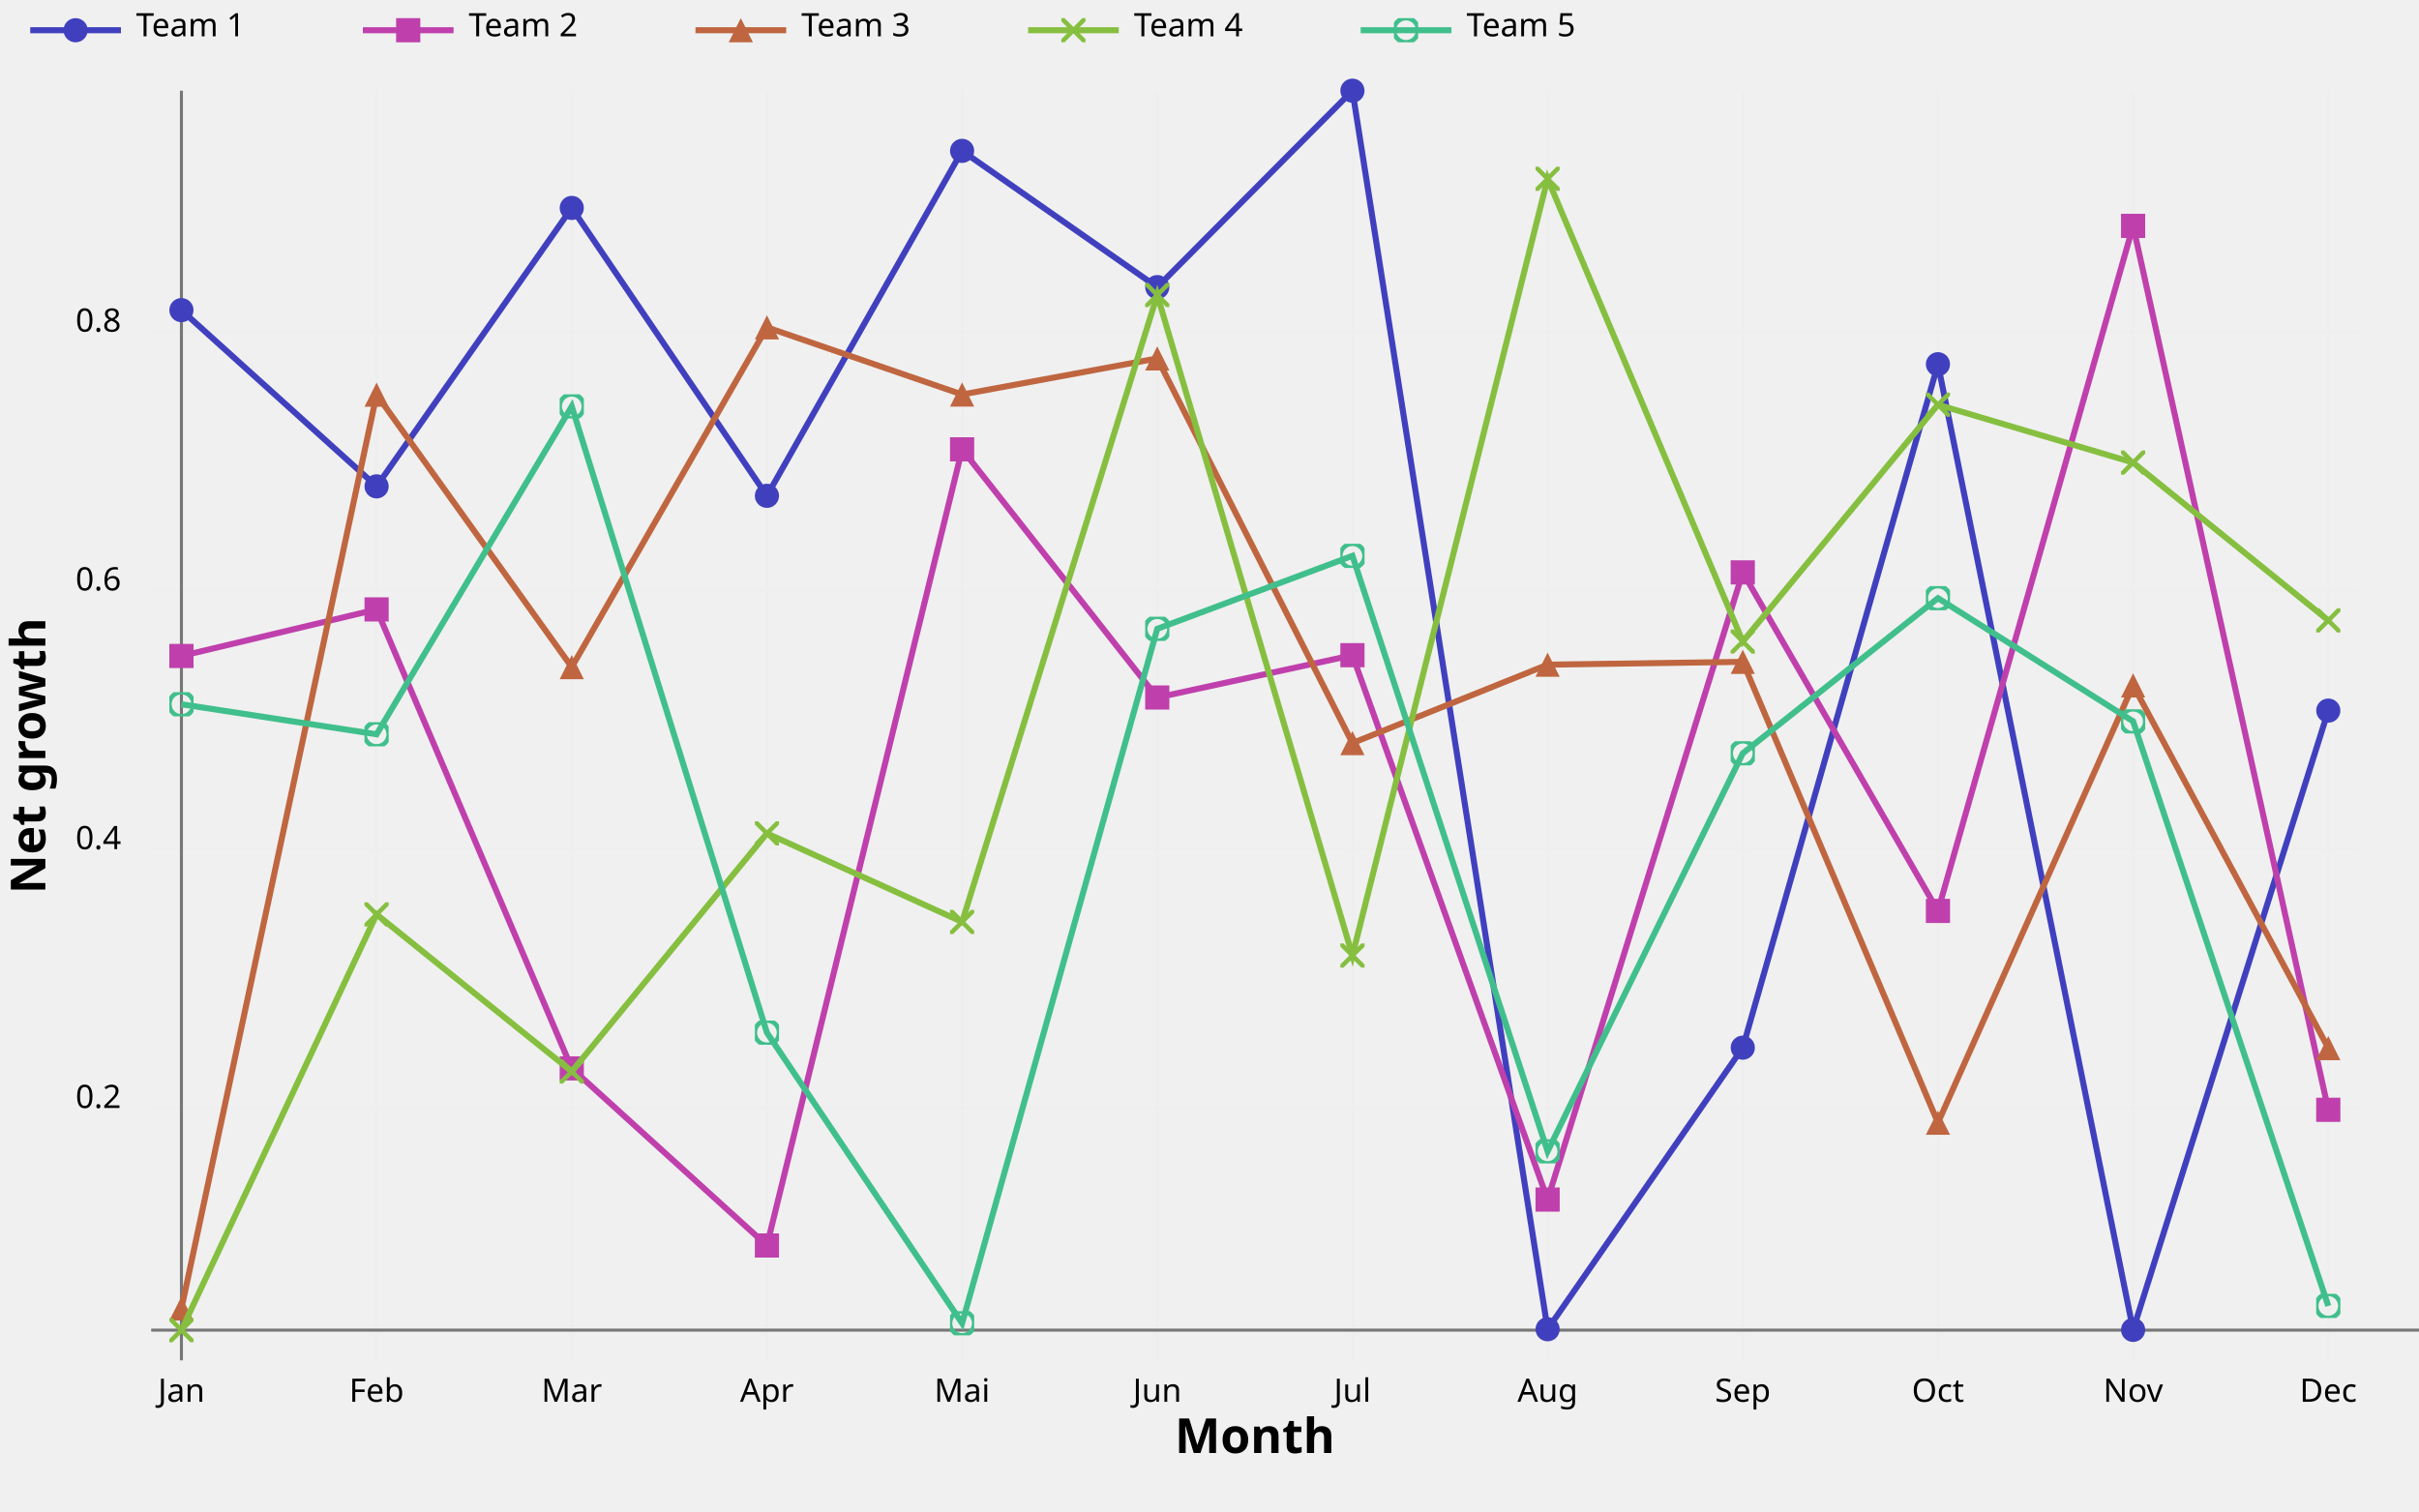
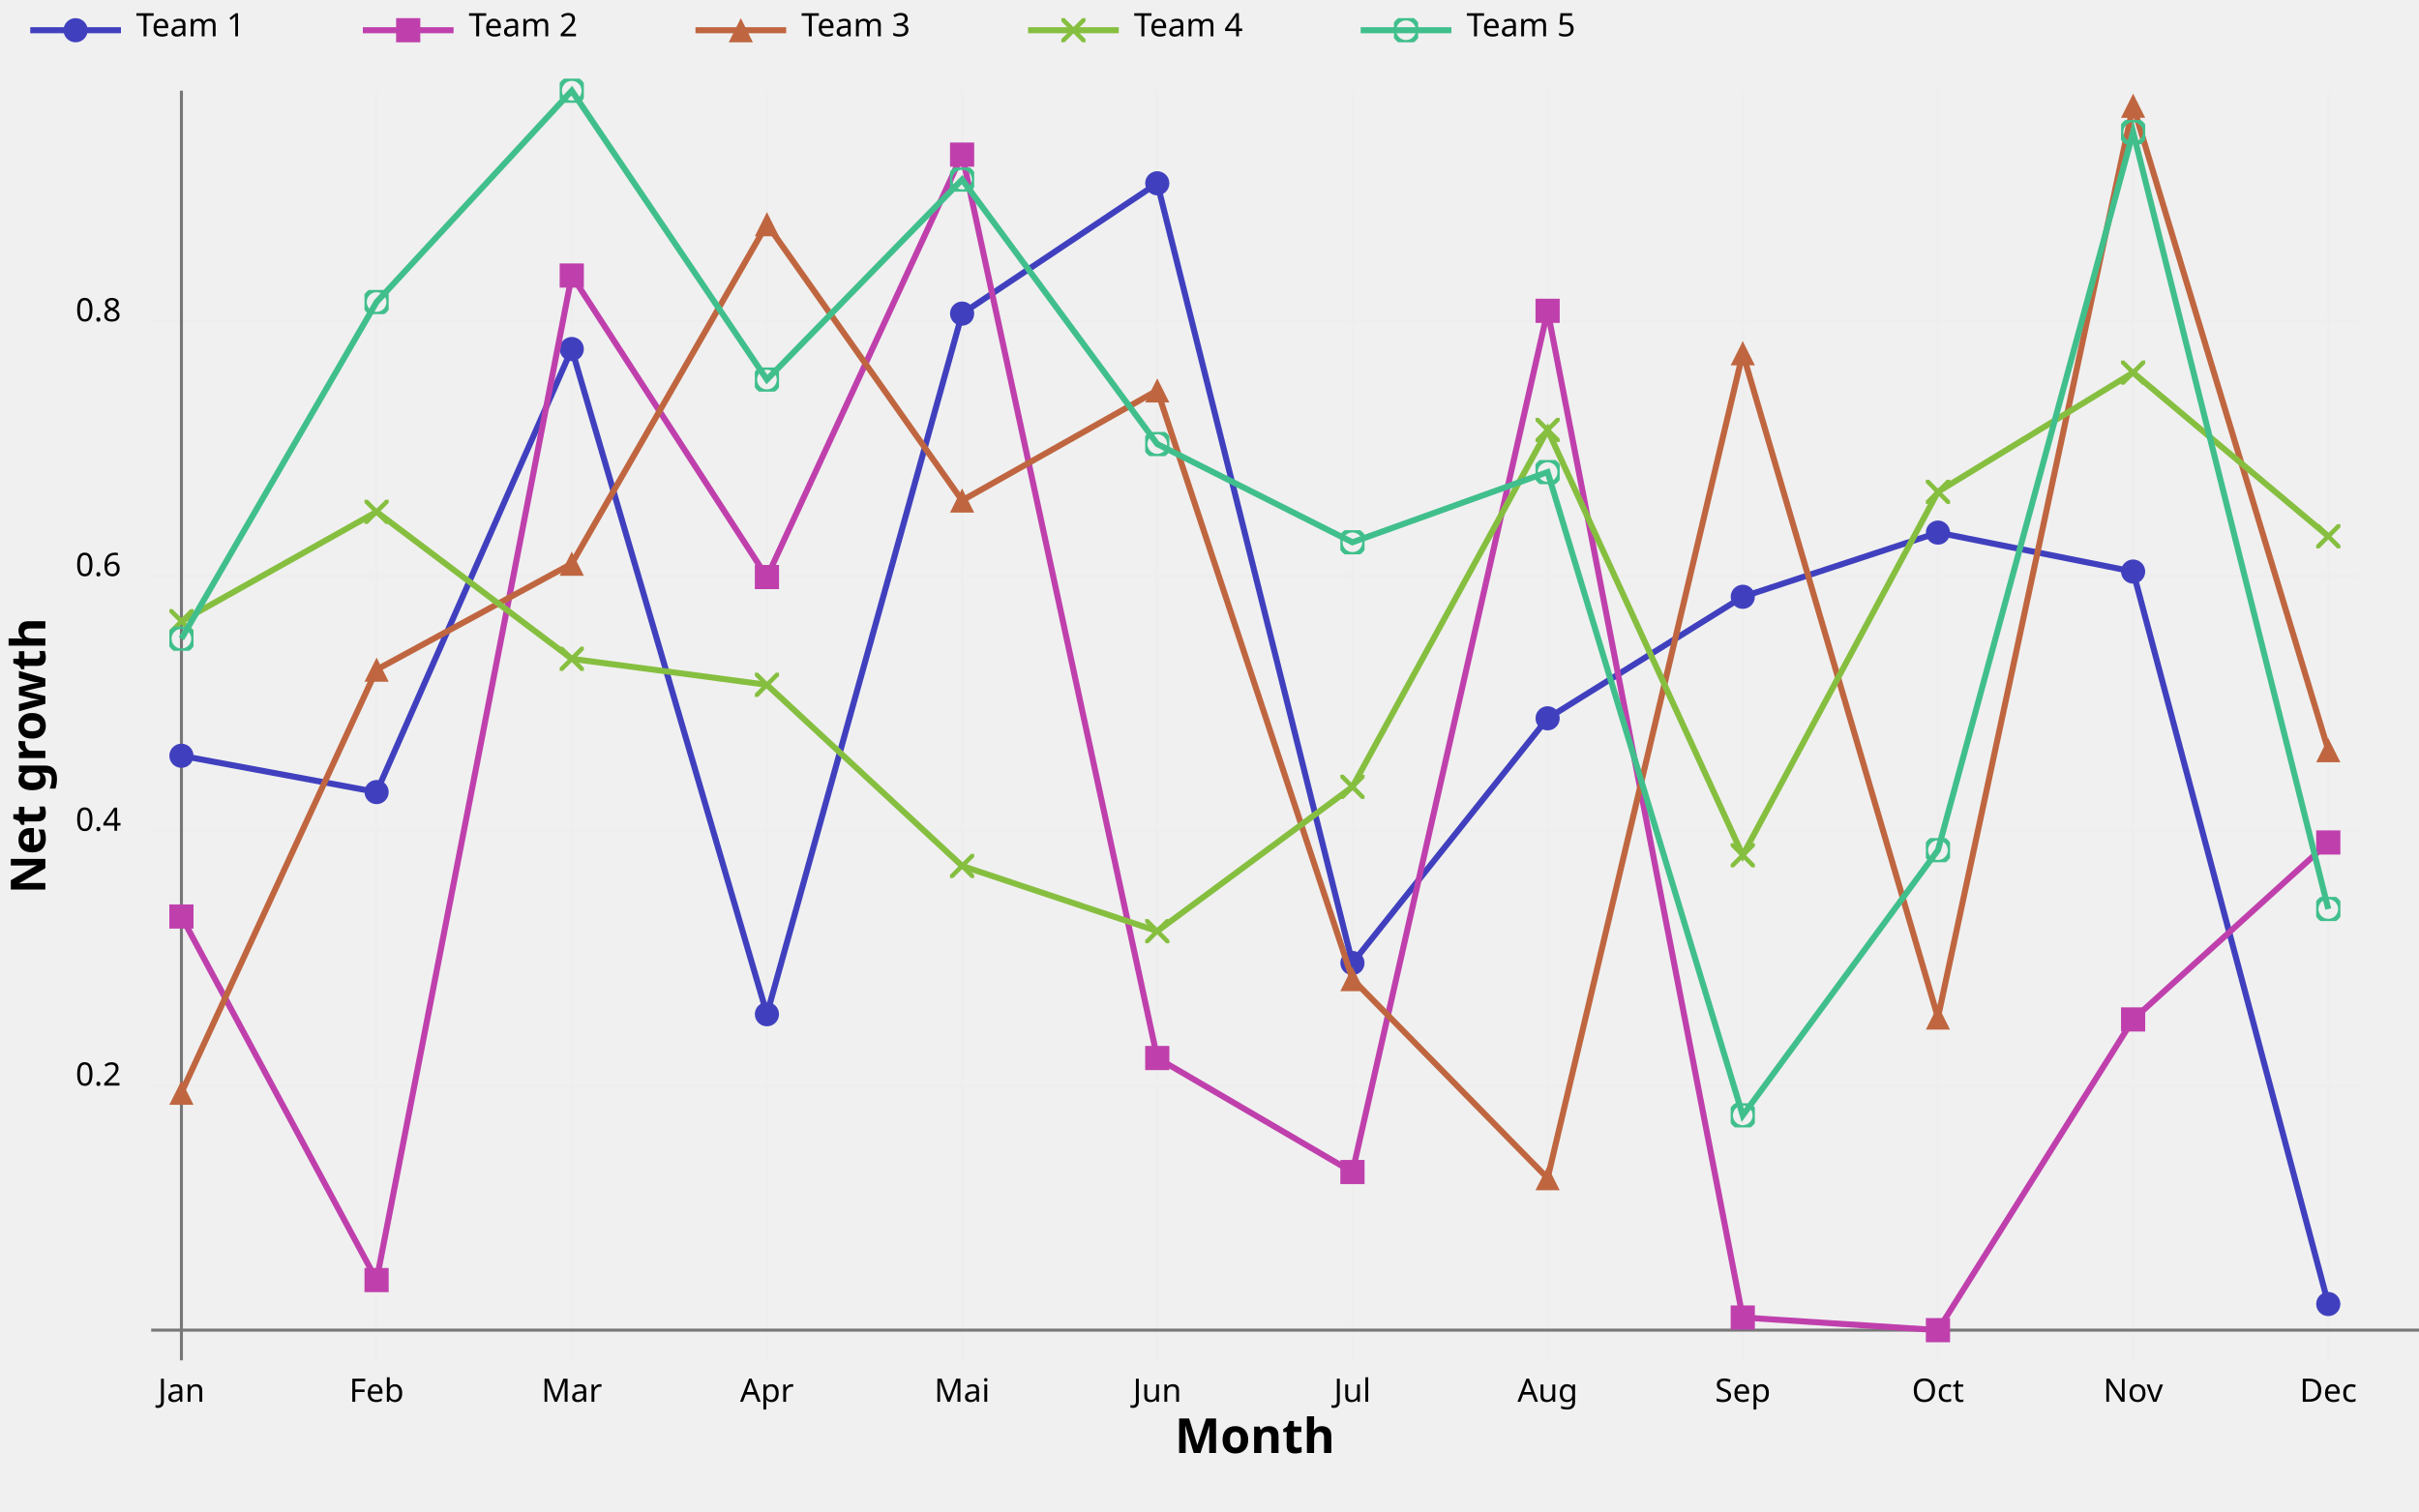
<svg xmlns="http://www.w3.org/2000/svg" varsion="1.1" width="800" height="500">
-   <style>text { font-size: 8pt; font-family: sans-serif }  .axislegend { font-size: 12pt; font-weight: bold } .hovercircle {z-index:0; cursor:pointer; } .value {z-index: 1; display:none; background-color: #fff; opacity: 0.7; } .hovercircle:hover + .value { display:block; }</style>
+   <style>text { font-size: 8pt; font-family: sans-serif }  .axislegend { font-size: 12pt; font-weight: bold } .hovercircle {z-index:0; cursor:pointer; } .value {z-index: 1; display:none; background-color: #fff; opacity: 0.7; } .hovercircle:hover + .value, .value:hover { display:block; }</style>
  <defs>
    <marker id="dot0" viewBox="0 0 8 8" refX="4" refY="4" markerWidth="4" markerHeight="4">
      <circle cx="4" cy="4" r="4" fill="#4040BF" />
    </marker>
    <marker id="dot1" viewBox="0 0 8 8" refX="4" refY="4" markerWidth="4" markerHeight="4">
      <rect x="0" y="0" width="8" height="10" fill="#BF40AC" />
    </marker>
    <marker id="dot2" viewBox="0 0 8 8" refX="4" refY="4" markerWidth="4" markerHeight="4">
      <polygon points="0,8 4,0 8,8" fill="#BF6640" />
    </marker>
    <marker id="dot3" viewBox="0 0 8 8" refX="4" refY="4" markerWidth="4" markerHeight="4">
      <line x1="0" y1="0" x2="8" y2="8" stroke="#86BF40" stroke-width="1.5" />
      <line x1="0" y1="8" x2="8" y2="0" stroke="#86BF40" stroke-width="1.5" />
    </marker>
    <marker id="dot4" viewBox="0 0 8 8" refX="4" refY="4" markerWidth="4" markerHeight="4">
      <circle cx="4" cy="4" r="4" stroke="#40BF8C" stroke-width="1.5" fill="none" />
    </marker>
  </defs>
  <polyline points="10,10 25,10 40,10" fill="none" stroke="#4040BF" stroke-width="2" marker-mid="url(#dot0)" />
  <text x="45" y="12" alignment-baseline="middle">Team 1</text>
  <polyline points="120,10 135,10 150,10" fill="none" stroke="#BF40AC" stroke-width="2" marker-mid="url(#dot1)" />
  <text x="155" y="12" alignment-baseline="middle">Team 2</text>
  <polyline points="230,10 245,10 260,10" fill="none" stroke="#BF6640" stroke-width="2" marker-mid="url(#dot2)" />
  <text x="265" y="12" alignment-baseline="middle">Team 3</text>
  <polyline points="340,10 355,10 370,10" fill="none" stroke="#86BF40" stroke-width="2" marker-mid="url(#dot3)" />
  <text x="375" y="12" alignment-baseline="middle">Team 4</text>
  <polyline points="450,10 465,10 480,10" fill="none" stroke="#40BF8C" stroke-width="2" marker-mid="url(#dot4)" />
  <text x="485" y="12" alignment-baseline="middle">Team 5</text>
-   <line x1="50" x2="780" y1="366.509" y2="366.509" stroke="#eee" stroke-width="1" />
-   <text x="25" y="366.509">0.2</text>
-   <line x1="50" x2="780" y1="280.905" y2="280.905" stroke="#eee" stroke-width="1" />
-   <text x="25" y="280.905">0.4</text>
-   <line x1="50" x2="780" y1="195.301" y2="195.301" stroke="#eee" stroke-width="1" />
-   <text x="25" y="195.301">0.6</text>
-   <line x1="50" x2="780" y1="109.697" y2="109.697" stroke="#eee" stroke-width="1" />
-   <text x="25" y="109.697">0.8</text>
+   <line x1="50" x2="780" y1="359.096" y2="359.096" stroke="#eee" stroke-width="1" />
+   <text x="25" y="359.096">0.2</text>
+   <line x1="50" x2="780" y1="274.82" y2="274.82" stroke="#eee" stroke-width="1" />
+   <text x="25" y="274.82">0.4</text>
+   <line x1="50" x2="780" y1="190.545" y2="190.545" stroke="#eee" stroke-width="1" />
+   <text x="25" y="190.545">0.6</text>
+   <line x1="50" x2="780" y1="106.269" y2="106.269" stroke="#eee" stroke-width="1" />
+   <text x="25" y="106.269">0.8</text>
  <line x1="60" x2="60" y1="30" y2="450" stroke="#eee" stroke-width="1" />
  <text x="60" y="460" dominant-baseline="middle" text-anchor="middle">Jan</text>
  <line x1="124.545" x2="124.545" y1="30" y2="450" stroke="#eee" stroke-width="1" />
  <text x="124.545" y="460" dominant-baseline="middle" text-anchor="middle">Feb</text>
  <line x1="189.091" x2="189.091" y1="30" y2="450" stroke="#eee" stroke-width="1" />
  <text x="189.091" y="460" dominant-baseline="middle" text-anchor="middle">Mar</text>
  <line x1="253.636" x2="253.636" y1="30" y2="450" stroke="#eee" stroke-width="1" />
  <text x="253.636" y="460" dominant-baseline="middle" text-anchor="middle">Apr</text>
  <line x1="318.182" x2="318.182" y1="30" y2="450" stroke="#eee" stroke-width="1" />
  <text x="318.182" y="460" dominant-baseline="middle" text-anchor="middle">Mai</text>
  <line x1="382.727" x2="382.727" y1="30" y2="450" stroke="#eee" stroke-width="1" />
  <text x="382.727" y="460" dominant-baseline="middle" text-anchor="middle">Jun</text>
  <line x1="447.273" x2="447.273" y1="30" y2="450" stroke="#eee" stroke-width="1" />
  <text x="447.273" y="460" dominant-baseline="middle" text-anchor="middle">Jul</text>
  <line x1="511.818" x2="511.818" y1="30" y2="450" stroke="#eee" stroke-width="1" />
  <text x="511.818" y="460" dominant-baseline="middle" text-anchor="middle">Aug</text>
  <line x1="576.364" x2="576.364" y1="30" y2="450" stroke="#eee" stroke-width="1" />
  <text x="576.364" y="460" dominant-baseline="middle" text-anchor="middle">Sep</text>
  <line x1="640.909" x2="640.909" y1="30" y2="450" stroke="#eee" stroke-width="1" />
  <text x="640.909" y="460" dominant-baseline="middle" text-anchor="middle">Oct</text>
  <line x1="705.455" x2="705.455" y1="30" y2="450" stroke="#eee" stroke-width="1" />
  <text x="705.455" y="460" dominant-baseline="middle" text-anchor="middle">Nov</text>
  <line x1="770" x2="770" y1="30" y2="450" stroke="#eee" stroke-width="1" />
  <text x="770" y="460" dominant-baseline="middle" text-anchor="middle">Dec</text>
  <line x1="50" x2="800" y1="440" y2="440" stroke="#777" stroke-width="1" />
  <text x="415" y="475" class="axislegend" dominant-baseline="middle" text-anchor="middle">Month</text>
  <line x1="60" x2="60" y1="30" y2="450" stroke="#777" stroke-width="1" />
  <text x="15" y="250" transform="rotate(270, 15, 250)" class="axislegend" text-anchor="middle" alignment-baseline="middle">Net growth</text>
-   <polyline points="60,102.592 124.545,160.888 189.091,68.779 253.636,164.013 318.182,49.903 382.727,94.973 447.273,30 511.818,439.7 576.364,346.563 640.909,120.483 705.455,439.914 770,235.064 " fill="none" stroke="#4040BF" stroke-width="2" marker-start="url(#dot0)" marker-mid="url(#dot0)" marker-end="url(#dot0)" />
-   <polyline points="60,217.002 124.545,201.593 189.091,353.412 253.636,412.008 318.182,148.647 382.727,230.741 447.273,216.745 511.818,396.813 576.364,189.352 640.909,301.322 705.455,74.728 770,367.108 " fill="none" stroke="#BF40AC" stroke-width="2" marker-start="url(#dot1)" marker-mid="url(#dot1)" marker-end="url(#dot1)" />
-   <polyline points="60,432.852 124.545,130.542 189.091,220.683 253.636,108.285 318.182,130.499 382.727,118.557 447.273,245.807 511.818,219.87 576.364,218.928 640.909,371.388 705.455,226.718 770,346.692 " fill="none" stroke="#BF6640" stroke-width="2" marker-start="url(#dot2)" marker-mid="url(#dot2)" marker-end="url(#dot2)" />
-   <polyline points="60,440 124.545,302.477 189.091,354.439 253.636,275.683 318.182,304.96 382.727,97.584 447.273,316.088 511.818,59.148 576.364,212.208 640.909,133.88 705.455,153.013 770,205.231 " fill="none" stroke="#86BF40" stroke-width="2" marker-start="url(#dot3)" marker-mid="url(#dot3)" marker-end="url(#dot3)" />
-   <polyline points="60,232.967 124.545,242.897 189.091,134.437 253.636,341.598 318.182,437.731 382.727,208.013 447.273,183.873 511.818,380.848 576.364,249.189 640.909,197.869 705.455,238.617 770,431.996 " fill="none" stroke="#40BF8C" stroke-width="2" marker-start="url(#dot4)" marker-mid="url(#dot4)" marker-end="url(#dot4)" />
-   <circle class="hovercircle" cx="60" cy="102.592" r="15" fill="#fff" fill-opacity="0" />
-   <text style="paint-order:stroke fill" class="value" x="60" y="92.592" text-anchor="middle" alignment-baseline="middle" stroke="#fff" stroke-width="10" fill="#555">0.8166</text>
-   <circle class="hovercircle" cx="124.545" cy="160.888" r="15" fill="#fff" fill-opacity="0" />
-   <text style="paint-order:stroke fill" class="value" x="124.545" y="150.888" text-anchor="middle" alignment-baseline="middle" stroke="#fff" stroke-width="10" fill="#555">0.6804</text>
-   <circle class="hovercircle" cx="189.091" cy="68.779" r="15" fill="#fff" fill-opacity="0" />
-   <text style="paint-order:stroke fill" class="value" x="189.091" y="58.779" text-anchor="middle" alignment-baseline="middle" stroke="#fff" stroke-width="10" fill="#555">0.8956</text>
-   <circle class="hovercircle" cx="253.636" cy="164.013" r="15" fill="#fff" fill-opacity="0" />
-   <text style="paint-order:stroke fill" class="value" x="253.636" y="154.013" text-anchor="middle" alignment-baseline="middle" stroke="#fff" stroke-width="10" fill="#555">0.6731</text>
-   <circle class="hovercircle" cx="318.182" cy="49.903" r="15" fill="#fff" fill-opacity="0" />
-   <text style="paint-order:stroke fill" class="value" x="318.182" y="39.903" text-anchor="middle" alignment-baseline="middle" stroke="#fff" stroke-width="10" fill="#555">0.9397</text>
-   <circle class="hovercircle" cx="382.727" cy="94.973" r="15" fill="#fff" fill-opacity="0" />
-   <text style="paint-order:stroke fill" class="value" x="382.727" y="84.973" text-anchor="middle" alignment-baseline="middle" stroke="#fff" stroke-width="10" fill="#555">0.8344</text>
-   <circle class="hovercircle" cx="447.273" cy="30" r="15" fill="#fff" fill-opacity="0" />
-   <text style="paint-order:stroke fill" class="value" x="447.273" y="20" text-anchor="middle" alignment-baseline="middle" stroke="#fff" stroke-width="10" fill="#555">0.9862</text>
-   <circle class="hovercircle" cx="511.818" cy="439.7" r="15" fill="#fff" fill-opacity="0" />
-   <text style="paint-order:stroke fill" class="value" x="511.818" y="429.7" text-anchor="middle" alignment-baseline="middle" stroke="#fff" stroke-width="10" fill="#555">0.029</text>
-   <circle class="hovercircle" cx="576.364" cy="346.563" r="15" fill="#fff" fill-opacity="0" />
-   <text style="paint-order:stroke fill" class="value" x="576.364" y="336.563" text-anchor="middle" alignment-baseline="middle" stroke="#fff" stroke-width="10" fill="#555">0.2466</text>
-   <circle class="hovercircle" cx="640.909" cy="120.483" r="15" fill="#fff" fill-opacity="0" />
-   <text style="paint-order:stroke fill" class="value" x="640.909" y="110.483" text-anchor="middle" alignment-baseline="middle" stroke="#fff" stroke-width="10" fill="#555">0.7748</text>
-   <circle class="hovercircle" cx="705.455" cy="439.914" r="15" fill="#fff" fill-opacity="0" />
-   <text style="paint-order:stroke fill" class="value" x="705.455" y="429.914" text-anchor="middle" alignment-baseline="middle" stroke="#fff" stroke-width="10" fill="#555">0.0285</text>
-   <circle class="hovercircle" cx="770" cy="235.064" r="15" fill="#fff" fill-opacity="0" />
-   <text style="paint-order:stroke fill" class="value" x="770" y="225.064" text-anchor="middle" alignment-baseline="middle" stroke="#fff" stroke-width="10" fill="#555">0.5071</text>
-   <circle class="hovercircle" cx="60" cy="217.002" r="15" fill="#fff" fill-opacity="0" />
-   <text style="paint-order:stroke fill" class="value" x="60" y="207.002" text-anchor="middle" alignment-baseline="middle" stroke="#fff" stroke-width="10" fill="#555">0.5493</text>
-   <circle class="hovercircle" cx="124.545" cy="201.593" r="15" fill="#fff" fill-opacity="0" />
-   <text style="paint-order:stroke fill" class="value" x="124.545" y="191.593" text-anchor="middle" alignment-baseline="middle" stroke="#fff" stroke-width="10" fill="#555">0.5853</text>
-   <circle class="hovercircle" cx="189.091" cy="353.412" r="15" fill="#fff" fill-opacity="0" />
-   <text style="paint-order:stroke fill" class="value" x="189.091" y="343.412" text-anchor="middle" alignment-baseline="middle" stroke="#fff" stroke-width="10" fill="#555">0.2306</text>
-   <circle class="hovercircle" cx="253.636" cy="412.008" r="15" fill="#fff" fill-opacity="0" />
-   <text style="paint-order:stroke fill" class="value" x="253.636" y="402.008" text-anchor="middle" alignment-baseline="middle" stroke="#fff" stroke-width="10" fill="#555">0.0937</text>
-   <circle class="hovercircle" cx="318.182" cy="148.647" r="15" fill="#fff" fill-opacity="0" />
-   <text style="paint-order:stroke fill" class="value" x="318.182" y="138.647" text-anchor="middle" alignment-baseline="middle" stroke="#fff" stroke-width="10" fill="#555">0.709</text>
-   <circle class="hovercircle" cx="382.727" cy="230.741" r="15" fill="#fff" fill-opacity="0" />
-   <text style="paint-order:stroke fill" class="value" x="382.727" y="220.741" text-anchor="middle" alignment-baseline="middle" stroke="#fff" stroke-width="10" fill="#555">0.5172</text>
-   <circle class="hovercircle" cx="447.273" cy="216.745" r="15" fill="#fff" fill-opacity="0" />
-   <text style="paint-order:stroke fill" class="value" x="447.273" y="206.745" text-anchor="middle" alignment-baseline="middle" stroke="#fff" stroke-width="10" fill="#555">0.5499</text>
-   <circle class="hovercircle" cx="511.818" cy="396.813" r="15" fill="#fff" fill-opacity="0" />
-   <text style="paint-order:stroke fill" class="value" x="511.818" y="386.813" text-anchor="middle" alignment-baseline="middle" stroke="#fff" stroke-width="10" fill="#555">0.1292</text>
-   <circle class="hovercircle" cx="576.364" cy="189.352" r="15" fill="#fff" fill-opacity="0" />
-   <text style="paint-order:stroke fill" class="value" x="576.364" y="179.352" text-anchor="middle" alignment-baseline="middle" stroke="#fff" stroke-width="10" fill="#555">0.6139</text>
-   <circle class="hovercircle" cx="640.909" cy="301.322" r="15" fill="#fff" fill-opacity="0" />
-   <text style="paint-order:stroke fill" class="value" x="640.909" y="291.322" text-anchor="middle" alignment-baseline="middle" stroke="#fff" stroke-width="10" fill="#555">0.3523</text>
-   <circle class="hovercircle" cx="705.455" cy="74.728" r="15" fill="#fff" fill-opacity="0" />
-   <text style="paint-order:stroke fill" class="value" x="705.455" y="64.728" text-anchor="middle" alignment-baseline="middle" stroke="#fff" stroke-width="10" fill="#555">0.8817</text>
-   <circle class="hovercircle" cx="770" cy="367.108" r="15" fill="#fff" fill-opacity="0" />
-   <text style="paint-order:stroke fill" class="value" x="770" y="357.108" text-anchor="middle" alignment-baseline="middle" stroke="#fff" stroke-width="10" fill="#555">0.1986</text>
-   <circle class="hovercircle" cx="60" cy="432.852" r="15" fill="#fff" fill-opacity="0" />
-   <text style="paint-order:stroke fill" class="value" x="60" y="422.852" text-anchor="middle" alignment-baseline="middle" stroke="#fff" stroke-width="10" fill="#555">0.045</text>
-   <circle class="hovercircle" cx="124.545" cy="130.542" r="15" fill="#fff" fill-opacity="0" />
-   <text style="paint-order:stroke fill" class="value" x="124.545" y="120.542" text-anchor="middle" alignment-baseline="middle" stroke="#fff" stroke-width="10" fill="#555">0.7513</text>
-   <circle class="hovercircle" cx="189.091" cy="220.683" r="15" fill="#fff" fill-opacity="0" />
-   <text style="paint-order:stroke fill" class="value" x="189.091" y="210.683" text-anchor="middle" alignment-baseline="middle" stroke="#fff" stroke-width="10" fill="#555">0.5407</text>
-   <circle class="hovercircle" cx="253.636" cy="108.285" r="15" fill="#fff" fill-opacity="0" />
-   <text style="paint-order:stroke fill" class="value" x="253.636" y="98.285" text-anchor="middle" alignment-baseline="middle" stroke="#fff" stroke-width="10" fill="#555">0.8033</text>
-   <circle class="hovercircle" cx="318.182" cy="130.499" r="15" fill="#fff" fill-opacity="0" />
-   <text style="paint-order:stroke fill" class="value" x="318.182" y="120.499" text-anchor="middle" alignment-baseline="middle" stroke="#fff" stroke-width="10" fill="#555">0.7514</text>
-   <circle class="hovercircle" cx="382.727" cy="118.557" r="15" fill="#fff" fill-opacity="0" />
-   <text style="paint-order:stroke fill" class="value" x="382.727" y="108.557" text-anchor="middle" alignment-baseline="middle" stroke="#fff" stroke-width="10" fill="#555">0.7793</text>
-   <circle class="hovercircle" cx="447.273" cy="245.807" r="15" fill="#fff" fill-opacity="0" />
-   <text style="paint-order:stroke fill" class="value" x="447.273" y="235.807" text-anchor="middle" alignment-baseline="middle" stroke="#fff" stroke-width="10" fill="#555">0.482</text>
-   <circle class="hovercircle" cx="511.818" cy="219.87" r="15" fill="#fff" fill-opacity="0" />
-   <text style="paint-order:stroke fill" class="value" x="511.818" y="209.87" text-anchor="middle" alignment-baseline="middle" stroke="#fff" stroke-width="10" fill="#555">0.5426</text>
-   <circle class="hovercircle" cx="576.364" cy="218.928" r="15" fill="#fff" fill-opacity="0" />
-   <text style="paint-order:stroke fill" class="value" x="576.364" y="208.928" text-anchor="middle" alignment-baseline="middle" stroke="#fff" stroke-width="10" fill="#555">0.5448</text>
-   <circle class="hovercircle" cx="640.909" cy="371.388" r="15" fill="#fff" fill-opacity="0" />
-   <text style="paint-order:stroke fill" class="value" x="640.909" y="361.388" text-anchor="middle" alignment-baseline="middle" stroke="#fff" stroke-width="10" fill="#555">0.1886</text>
-   <circle class="hovercircle" cx="705.455" cy="226.718" r="15" fill="#fff" fill-opacity="0" />
-   <text style="paint-order:stroke fill" class="value" x="705.455" y="216.718" text-anchor="middle" alignment-baseline="middle" stroke="#fff" stroke-width="10" fill="#555">0.5266</text>
-   <circle class="hovercircle" cx="770" cy="346.692" r="15" fill="#fff" fill-opacity="0" />
-   <text style="paint-order:stroke fill" class="value" x="770" y="336.692" text-anchor="middle" alignment-baseline="middle" stroke="#fff" stroke-width="10" fill="#555">0.2463</text>
-   <circle class="hovercircle" cx="60" cy="440" r="15" fill="#fff" fill-opacity="0" />
-   <text style="paint-order:stroke fill" class="value" x="60" y="430" text-anchor="middle" alignment-baseline="middle" stroke="#fff" stroke-width="10" fill="#555">0.0283</text>
-   <circle class="hovercircle" cx="124.545" cy="302.477" r="15" fill="#fff" fill-opacity="0" />
-   <text style="paint-order:stroke fill" class="value" x="124.545" y="292.477" text-anchor="middle" alignment-baseline="middle" stroke="#fff" stroke-width="10" fill="#555">0.3496</text>
-   <circle class="hovercircle" cx="189.091" cy="354.439" r="15" fill="#fff" fill-opacity="0" />
-   <text style="paint-order:stroke fill" class="value" x="189.091" y="344.439" text-anchor="middle" alignment-baseline="middle" stroke="#fff" stroke-width="10" fill="#555">0.2282</text>
-   <circle class="hovercircle" cx="253.636" cy="275.683" r="15" fill="#fff" fill-opacity="0" />
-   <text style="paint-order:stroke fill" class="value" x="253.636" y="265.683" text-anchor="middle" alignment-baseline="middle" stroke="#fff" stroke-width="10" fill="#555">0.4122</text>
-   <circle class="hovercircle" cx="318.182" cy="304.96" r="15" fill="#fff" fill-opacity="0" />
-   <text style="paint-order:stroke fill" class="value" x="318.182" y="294.96" text-anchor="middle" alignment-baseline="middle" stroke="#fff" stroke-width="10" fill="#555">0.3438</text>
-   <circle class="hovercircle" cx="382.727" cy="97.584" r="15" fill="#fff" fill-opacity="0" />
-   <text style="paint-order:stroke fill" class="value" x="382.727" y="87.584" text-anchor="middle" alignment-baseline="middle" stroke="#fff" stroke-width="10" fill="#555">0.8283</text>
-   <circle class="hovercircle" cx="447.273" cy="316.088" r="15" fill="#fff" fill-opacity="0" />
-   <text style="paint-order:stroke fill" class="value" x="447.273" y="306.088" text-anchor="middle" alignment-baseline="middle" stroke="#fff" stroke-width="10" fill="#555">0.3178</text>
-   <circle class="hovercircle" cx="511.818" cy="59.148" r="15" fill="#fff" fill-opacity="0" />
-   <text style="paint-order:stroke fill" class="value" x="511.818" y="49.148" text-anchor="middle" alignment-baseline="middle" stroke="#fff" stroke-width="10" fill="#555">0.9181</text>
-   <circle class="hovercircle" cx="576.364" cy="212.208" r="15" fill="#fff" fill-opacity="0" />
-   <text style="paint-order:stroke fill" class="value" x="576.364" y="202.208" text-anchor="middle" alignment-baseline="middle" stroke="#fff" stroke-width="10" fill="#555">0.5605</text>
-   <circle class="hovercircle" cx="640.909" cy="133.88" r="15" fill="#fff" fill-opacity="0" />
-   <text style="paint-order:stroke fill" class="value" x="640.909" y="123.88" text-anchor="middle" alignment-baseline="middle" stroke="#fff" stroke-width="10" fill="#555">0.7435</text>
-   <circle class="hovercircle" cx="705.455" cy="153.013" r="15" fill="#fff" fill-opacity="0" />
-   <text style="paint-order:stroke fill" class="value" x="705.455" y="143.013" text-anchor="middle" alignment-baseline="middle" stroke="#fff" stroke-width="10" fill="#555">0.6988</text>
-   <circle class="hovercircle" cx="770" cy="205.231" r="15" fill="#fff" fill-opacity="0" />
-   <text style="paint-order:stroke fill" class="value" x="770" y="195.231" text-anchor="middle" alignment-baseline="middle" stroke="#fff" stroke-width="10" fill="#555">0.5768</text>
-   <circle class="hovercircle" cx="60" cy="232.967" r="15" fill="#fff" fill-opacity="0" />
-   <text style="paint-order:stroke fill" class="value" x="60" y="222.967" text-anchor="middle" alignment-baseline="middle" stroke="#fff" stroke-width="10" fill="#555">0.512</text>
-   <circle class="hovercircle" cx="124.545" cy="242.897" r="15" fill="#fff" fill-opacity="0" />
-   <text style="paint-order:stroke fill" class="value" x="124.545" y="232.897" text-anchor="middle" alignment-baseline="middle" stroke="#fff" stroke-width="10" fill="#555">0.4888</text>
-   <circle class="hovercircle" cx="189.091" cy="134.437" r="15" fill="#fff" fill-opacity="0" />
-   <text style="paint-order:stroke fill" class="value" x="189.091" y="124.437" text-anchor="middle" alignment-baseline="middle" stroke="#fff" stroke-width="10" fill="#555">0.7422</text>
-   <circle class="hovercircle" cx="253.636" cy="341.598" r="15" fill="#fff" fill-opacity="0" />
-   <text style="paint-order:stroke fill" class="value" x="253.636" y="331.598" text-anchor="middle" alignment-baseline="middle" stroke="#fff" stroke-width="10" fill="#555">0.2582</text>
-   <circle class="hovercircle" cx="318.182" cy="437.731" r="15" fill="#fff" fill-opacity="0" />
-   <text style="paint-order:stroke fill" class="value" x="318.182" y="427.731" text-anchor="middle" alignment-baseline="middle" stroke="#fff" stroke-width="10" fill="#555">0.0336</text>
-   <circle class="hovercircle" cx="382.727" cy="208.013" r="15" fill="#fff" fill-opacity="0" />
-   <text style="paint-order:stroke fill" class="value" x="382.727" y="198.013" text-anchor="middle" alignment-baseline="middle" stroke="#fff" stroke-width="10" fill="#555">0.5703</text>
-   <circle class="hovercircle" cx="447.273" cy="183.873" r="15" fill="#fff" fill-opacity="0" />
-   <text style="paint-order:stroke fill" class="value" x="447.273" y="173.873" text-anchor="middle" alignment-baseline="middle" stroke="#fff" stroke-width="10" fill="#555">0.6267</text>
-   <circle class="hovercircle" cx="511.818" cy="380.848" r="15" fill="#fff" fill-opacity="0" />
-   <text style="paint-order:stroke fill" class="value" x="511.818" y="370.848" text-anchor="middle" alignment-baseline="middle" stroke="#fff" stroke-width="10" fill="#555">0.1665</text>
-   <circle class="hovercircle" cx="576.364" cy="249.189" r="15" fill="#fff" fill-opacity="0" />
-   <text style="paint-order:stroke fill" class="value" x="576.364" y="239.189" text-anchor="middle" alignment-baseline="middle" stroke="#fff" stroke-width="10" fill="#555">0.4741</text>
-   <circle class="hovercircle" cx="640.909" cy="197.869" r="15" fill="#fff" fill-opacity="0" />
-   <text style="paint-order:stroke fill" class="value" x="640.909" y="187.869" text-anchor="middle" alignment-baseline="middle" stroke="#fff" stroke-width="10" fill="#555">0.594</text>
-   <circle class="hovercircle" cx="705.455" cy="238.617" r="15" fill="#fff" fill-opacity="0" />
-   <text style="paint-order:stroke fill" class="value" x="705.455" y="228.617" text-anchor="middle" alignment-baseline="middle" stroke="#fff" stroke-width="10" fill="#555">0.4988</text>
-   <circle class="hovercircle" cx="770" cy="431.996" r="15" fill="#fff" fill-opacity="0" />
-   <text style="paint-order:stroke fill" class="value" x="770" y="421.996" text-anchor="middle" alignment-baseline="middle" stroke="#fff" stroke-width="10" fill="#555">0.047</text>
+   <polyline points="60,250.001 124.545,262.01 189.091,115.455 253.636,335.498 318.182,103.741 382.727,60.634 447.273,318.559 511.818,237.613 576.364,197.413 640.909,176.176 705.455,189.07 770,431.362 " fill="none" stroke="#4040BF" stroke-width="2" marker-start="url(#dot0)" marker-mid="url(#dot0)" marker-end="url(#dot0)" />
+   <polyline points="60,303.179 124.545,423.44 189.091,91.142 253.636,190.882 318.182,51.153 382.727,349.994 447.273,387.707 511.818,102.814 576.364,435.828 640.909,440 705.455,337.226 770,278.697 " fill="none" stroke="#BF40AC" stroke-width="2" marker-start="url(#dot1)" marker-mid="url(#dot1)" marker-end="url(#dot1)" />
+   <polyline points="60,361.455 124.545,221.516 189.091,186.457 253.636,74.16 318.182,165.557 382.727,129.15 447.273,323.868 511.818,389.73 576.364,116.846 640.909,336.594 705.455,34.972 770,248.147 " fill="none" stroke="#BF6640" stroke-width="2" marker-start="url(#dot2)" marker-mid="url(#dot2)" marker-end="url(#dot2)" />
+   <polyline points="60,205.504 124.545,169.307 189.091,217.934 253.636,226.53 318.182,286.45 382.727,308.025 447.273,260.283 511.818,142.213 576.364,282.911 640.909,162.692 705.455,123.251 770,177.398 " fill="none" stroke="#86BF40" stroke-width="2" marker-start="url(#dot3)" marker-mid="url(#dot3)" marker-end="url(#dot3)" />
+   <polyline points="60,211.276 124.545,99.906 189.091,30 253.636,125.568 318.182,59.412 382.727,146.89 447.273,179.378 511.818,156.16 576.364,368.956 640.909,281.225 705.455,43.695 770,300.693 " fill="none" stroke="#40BF8C" stroke-width="2" marker-start="url(#dot4)" marker-mid="url(#dot4)" marker-end="url(#dot4)" />
+   <circle class="hovercircle" cx="60" cy="250.001" r="15" fill="#fff" fill-opacity="0" />
+   <text style="paint-order:stroke fill" class="value" x="60" y="240.001" text-anchor="middle" alignment-baseline="middle" stroke="#fff" stroke-width="10" fill="#555">0.4589</text>
+   <circle class="hovercircle" cx="124.545" cy="262.01" r="15" fill="#fff" fill-opacity="0" />
+   <text style="paint-order:stroke fill" class="value" x="124.545" y="252.01" text-anchor="middle" alignment-baseline="middle" stroke="#fff" stroke-width="10" fill="#555">0.4304</text>
+   <circle class="hovercircle" cx="189.091" cy="115.455" r="15" fill="#fff" fill-opacity="0" />
+   <text style="paint-order:stroke fill" class="value" x="189.091" y="105.455" text-anchor="middle" alignment-baseline="middle" stroke="#fff" stroke-width="10" fill="#555">0.7782</text>
+   <circle class="hovercircle" cx="253.636" cy="335.498" r="15" fill="#fff" fill-opacity="0" />
+   <text style="paint-order:stroke fill" class="value" x="253.636" y="325.498" text-anchor="middle" alignment-baseline="middle" stroke="#fff" stroke-width="10" fill="#555">0.256</text>
+   <circle class="hovercircle" cx="318.182" cy="103.741" r="15" fill="#fff" fill-opacity="0" />
+   <text style="paint-order:stroke fill" class="value" x="318.182" y="93.741" text-anchor="middle" alignment-baseline="middle" stroke="#fff" stroke-width="10" fill="#555">0.806</text>
+   <circle class="hovercircle" cx="382.727" cy="60.634" r="15" fill="#fff" fill-opacity="0" />
+   <text style="paint-order:stroke fill" class="value" x="382.727" y="50.634" text-anchor="middle" alignment-baseline="middle" stroke="#fff" stroke-width="10" fill="#555">0.9083</text>
+   <circle class="hovercircle" cx="447.273" cy="318.559" r="15" fill="#fff" fill-opacity="0" />
+   <text style="paint-order:stroke fill" class="value" x="447.273" y="308.559" text-anchor="middle" alignment-baseline="middle" stroke="#fff" stroke-width="10" fill="#555">0.2962</text>
+   <circle class="hovercircle" cx="511.818" cy="237.613" r="15" fill="#fff" fill-opacity="0" />
+   <text style="paint-order:stroke fill" class="value" x="511.818" y="227.613" text-anchor="middle" alignment-baseline="middle" stroke="#fff" stroke-width="10" fill="#555">0.4883</text>
+   <circle class="hovercircle" cx="576.364" cy="197.413" r="15" fill="#fff" fill-opacity="0" />
+   <text style="paint-order:stroke fill" class="value" x="576.364" y="187.413" text-anchor="middle" alignment-baseline="middle" stroke="#fff" stroke-width="10" fill="#555">0.5837</text>
+   <circle class="hovercircle" cx="640.909" cy="176.176" r="15" fill="#fff" fill-opacity="0" />
+   <text style="paint-order:stroke fill" class="value" x="640.909" y="166.176" text-anchor="middle" alignment-baseline="middle" stroke="#fff" stroke-width="10" fill="#555">0.6341</text>
+   <circle class="hovercircle" cx="705.455" cy="189.07" r="15" fill="#fff" fill-opacity="0" />
+   <text style="paint-order:stroke fill" class="value" x="705.455" y="179.07" text-anchor="middle" alignment-baseline="middle" stroke="#fff" stroke-width="10" fill="#555">0.6035</text>
+   <circle class="hovercircle" cx="770" cy="431.362" r="15" fill="#fff" fill-opacity="0" />
+   <text style="paint-order:stroke fill" class="value" x="770" y="421.362" text-anchor="middle" alignment-baseline="middle" stroke="#fff" stroke-width="10" fill="#555">0.0285</text>
+   <circle class="hovercircle" cx="60" cy="303.179" r="15" fill="#fff" fill-opacity="0" />
+   <text style="paint-order:stroke fill" class="value" x="60" y="293.179" text-anchor="middle" alignment-baseline="middle" stroke="#fff" stroke-width="10" fill="#555">0.3327</text>
+   <circle class="hovercircle" cx="124.545" cy="423.44" r="15" fill="#fff" fill-opacity="0" />
+   <text style="paint-order:stroke fill" class="value" x="124.545" y="413.44" text-anchor="middle" alignment-baseline="middle" stroke="#fff" stroke-width="10" fill="#555">0.0473</text>
+   <circle class="hovercircle" cx="189.091" cy="91.142" r="15" fill="#fff" fill-opacity="0" />
+   <text style="paint-order:stroke fill" class="value" x="189.091" y="81.142" text-anchor="middle" alignment-baseline="middle" stroke="#fff" stroke-width="10" fill="#555">0.8359</text>
+   <circle class="hovercircle" cx="253.636" cy="190.882" r="15" fill="#fff" fill-opacity="0" />
+   <text style="paint-order:stroke fill" class="value" x="253.636" y="180.882" text-anchor="middle" alignment-baseline="middle" stroke="#fff" stroke-width="10" fill="#555">0.5992</text>
+   <circle class="hovercircle" cx="318.182" cy="51.153" r="15" fill="#fff" fill-opacity="0" />
+   <text style="paint-order:stroke fill" class="value" x="318.182" y="41.153" text-anchor="middle" alignment-baseline="middle" stroke="#fff" stroke-width="10" fill="#555">0.9308</text>
+   <circle class="hovercircle" cx="382.727" cy="349.994" r="15" fill="#fff" fill-opacity="0" />
+   <text style="paint-order:stroke fill" class="value" x="382.727" y="339.994" text-anchor="middle" alignment-baseline="middle" stroke="#fff" stroke-width="10" fill="#555">0.2216</text>
+   <circle class="hovercircle" cx="447.273" cy="387.707" r="15" fill="#fff" fill-opacity="0" />
+   <text style="paint-order:stroke fill" class="value" x="447.273" y="377.707" text-anchor="middle" alignment-baseline="middle" stroke="#fff" stroke-width="10" fill="#555">0.1321</text>
+   <circle class="hovercircle" cx="511.818" cy="102.814" r="15" fill="#fff" fill-opacity="0" />
+   <text style="paint-order:stroke fill" class="value" x="511.818" y="92.814" text-anchor="middle" alignment-baseline="middle" stroke="#fff" stroke-width="10" fill="#555">0.8082</text>
+   <circle class="hovercircle" cx="576.364" cy="435.828" r="15" fill="#fff" fill-opacity="0" />
+   <text style="paint-order:stroke fill" class="value" x="576.364" y="425.828" text-anchor="middle" alignment-baseline="middle" stroke="#fff" stroke-width="10" fill="#555">0.0179</text>
+   <circle class="hovercircle" cx="640.909" cy="440" r="15" fill="#fff" fill-opacity="0" />
+   <text style="paint-order:stroke fill" class="value" x="640.909" y="430" text-anchor="middle" alignment-baseline="middle" stroke="#fff" stroke-width="10" fill="#555">0.008</text>
+   <circle class="hovercircle" cx="705.455" cy="337.226" r="15" fill="#fff" fill-opacity="0" />
+   <text style="paint-order:stroke fill" class="value" x="705.455" y="327.226" text-anchor="middle" alignment-baseline="middle" stroke="#fff" stroke-width="10" fill="#555">0.2519</text>
+   <circle class="hovercircle" cx="770" cy="278.697" r="15" fill="#fff" fill-opacity="0" />
+   <text style="paint-order:stroke fill" class="value" x="770" y="268.697" text-anchor="middle" alignment-baseline="middle" stroke="#fff" stroke-width="10" fill="#555">0.3908</text>
+   <circle class="hovercircle" cx="60" cy="361.455" r="15" fill="#fff" fill-opacity="0" />
+   <text style="paint-order:stroke fill" class="value" x="60" y="351.455" text-anchor="middle" alignment-baseline="middle" stroke="#fff" stroke-width="10" fill="#555">0.1944</text>
+   <circle class="hovercircle" cx="124.545" cy="221.516" r="15" fill="#fff" fill-opacity="0" />
+   <text style="paint-order:stroke fill" class="value" x="124.545" y="211.516" text-anchor="middle" alignment-baseline="middle" stroke="#fff" stroke-width="10" fill="#555">0.5265</text>
+   <circle class="hovercircle" cx="189.091" cy="186.457" r="15" fill="#fff" fill-opacity="0" />
+   <text style="paint-order:stroke fill" class="value" x="189.091" y="176.457" text-anchor="middle" alignment-baseline="middle" stroke="#fff" stroke-width="10" fill="#555">0.6097</text>
+   <circle class="hovercircle" cx="253.636" cy="74.16" r="15" fill="#fff" fill-opacity="0" />
+   <text style="paint-order:stroke fill" class="value" x="253.636" y="64.16" text-anchor="middle" alignment-baseline="middle" stroke="#fff" stroke-width="10" fill="#555">0.8762</text>
+   <circle class="hovercircle" cx="318.182" cy="165.557" r="15" fill="#fff" fill-opacity="0" />
+   <text style="paint-order:stroke fill" class="value" x="318.182" y="155.557" text-anchor="middle" alignment-baseline="middle" stroke="#fff" stroke-width="10" fill="#555">0.6593</text>
+   <circle class="hovercircle" cx="382.727" cy="129.15" r="15" fill="#fff" fill-opacity="0" />
+   <text style="paint-order:stroke fill" class="value" x="382.727" y="119.15" text-anchor="middle" alignment-baseline="middle" stroke="#fff" stroke-width="10" fill="#555">0.7457</text>
+   <circle class="hovercircle" cx="447.273" cy="323.868" r="15" fill="#fff" fill-opacity="0" />
+   <text style="paint-order:stroke fill" class="value" x="447.273" y="313.868" text-anchor="middle" alignment-baseline="middle" stroke="#fff" stroke-width="10" fill="#555">0.2836</text>
+   <circle class="hovercircle" cx="511.818" cy="389.73" r="15" fill="#fff" fill-opacity="0" />
+   <text style="paint-order:stroke fill" class="value" x="511.818" y="379.73" text-anchor="middle" alignment-baseline="middle" stroke="#fff" stroke-width="10" fill="#555">0.1273</text>
+   <circle class="hovercircle" cx="576.364" cy="116.846" r="15" fill="#fff" fill-opacity="0" />
+   <text style="paint-order:stroke fill" class="value" x="576.364" y="106.846" text-anchor="middle" alignment-baseline="middle" stroke="#fff" stroke-width="10" fill="#555">0.7749</text>
+   <circle class="hovercircle" cx="640.909" cy="336.594" r="15" fill="#fff" fill-opacity="0" />
+   <text style="paint-order:stroke fill" class="value" x="640.909" y="326.594" text-anchor="middle" alignment-baseline="middle" stroke="#fff" stroke-width="10" fill="#555">0.2534</text>
+   <circle class="hovercircle" cx="705.455" cy="34.972" r="15" fill="#fff" fill-opacity="0" />
+   <text style="paint-order:stroke fill" class="value" x="705.455" y="24.972" text-anchor="middle" alignment-baseline="middle" stroke="#fff" stroke-width="10" fill="#555">0.9692</text>
+   <circle class="hovercircle" cx="770" cy="248.147" r="15" fill="#fff" fill-opacity="0" />
+   <text style="paint-order:stroke fill" class="value" x="770" y="238.147" text-anchor="middle" alignment-baseline="middle" stroke="#fff" stroke-width="10" fill="#555">0.4633</text>
+   <circle class="hovercircle" cx="60" cy="205.504" r="15" fill="#fff" fill-opacity="0" />
+   <text style="paint-order:stroke fill" class="value" x="60" y="195.504" text-anchor="middle" alignment-baseline="middle" stroke="#fff" stroke-width="10" fill="#555">0.5645</text>
+   <circle class="hovercircle" cx="124.545" cy="169.307" r="15" fill="#fff" fill-opacity="0" />
+   <text style="paint-order:stroke fill" class="value" x="124.545" y="159.307" text-anchor="middle" alignment-baseline="middle" stroke="#fff" stroke-width="10" fill="#555">0.6504</text>
+   <circle class="hovercircle" cx="189.091" cy="217.934" r="15" fill="#fff" fill-opacity="0" />
+   <text style="paint-order:stroke fill" class="value" x="189.091" y="207.934" text-anchor="middle" alignment-baseline="middle" stroke="#fff" stroke-width="10" fill="#555">0.535</text>
+   <circle class="hovercircle" cx="253.636" cy="226.53" r="15" fill="#fff" fill-opacity="0" />
+   <text style="paint-order:stroke fill" class="value" x="253.636" y="216.53" text-anchor="middle" alignment-baseline="middle" stroke="#fff" stroke-width="10" fill="#555">0.5146</text>
+   <circle class="hovercircle" cx="318.182" cy="286.45" r="15" fill="#fff" fill-opacity="0" />
+   <text style="paint-order:stroke fill" class="value" x="318.182" y="276.45" text-anchor="middle" alignment-baseline="middle" stroke="#fff" stroke-width="10" fill="#555">0.3724</text>
+   <circle class="hovercircle" cx="382.727" cy="308.025" r="15" fill="#fff" fill-opacity="0" />
+   <text style="paint-order:stroke fill" class="value" x="382.727" y="298.025" text-anchor="middle" alignment-baseline="middle" stroke="#fff" stroke-width="10" fill="#555">0.3212</text>
+   <circle class="hovercircle" cx="447.273" cy="260.283" r="15" fill="#fff" fill-opacity="0" />
+   <text style="paint-order:stroke fill" class="value" x="447.273" y="250.283" text-anchor="middle" alignment-baseline="middle" stroke="#fff" stroke-width="10" fill="#555">0.4345</text>
+   <circle class="hovercircle" cx="511.818" cy="142.213" r="15" fill="#fff" fill-opacity="0" />
+   <text style="paint-order:stroke fill" class="value" x="511.818" y="132.213" text-anchor="middle" alignment-baseline="middle" stroke="#fff" stroke-width="10" fill="#555">0.7147</text>
+   <circle class="hovercircle" cx="576.364" cy="282.911" r="15" fill="#fff" fill-opacity="0" />
+   <text style="paint-order:stroke fill" class="value" x="576.364" y="272.911" text-anchor="middle" alignment-baseline="middle" stroke="#fff" stroke-width="10" fill="#555">0.3808</text>
+   <circle class="hovercircle" cx="640.909" cy="162.692" r="15" fill="#fff" fill-opacity="0" />
+   <text style="paint-order:stroke fill" class="value" x="640.909" y="152.692" text-anchor="middle" alignment-baseline="middle" stroke="#fff" stroke-width="10" fill="#555">0.6661</text>
+   <circle class="hovercircle" cx="705.455" cy="123.251" r="15" fill="#fff" fill-opacity="0" />
+   <text style="paint-order:stroke fill" class="value" x="705.455" y="113.251" text-anchor="middle" alignment-baseline="middle" stroke="#fff" stroke-width="10" fill="#555">0.7597</text>
+   <circle class="hovercircle" cx="770" cy="177.398" r="15" fill="#fff" fill-opacity="0" />
+   <text style="paint-order:stroke fill" class="value" x="770" y="167.398" text-anchor="middle" alignment-baseline="middle" stroke="#fff" stroke-width="10" fill="#555">0.6312</text>
+   <circle class="hovercircle" cx="60" cy="211.276" r="15" fill="#fff" fill-opacity="0" />
+   <text style="paint-order:stroke fill" class="value" x="60" y="201.276" text-anchor="middle" alignment-baseline="middle" stroke="#fff" stroke-width="10" fill="#555">0.5508</text>
+   <circle class="hovercircle" cx="124.545" cy="99.906" r="15" fill="#fff" fill-opacity="0" />
+   <text style="paint-order:stroke fill" class="value" x="124.545" y="89.906" text-anchor="middle" alignment-baseline="middle" stroke="#fff" stroke-width="10" fill="#555">0.8151</text>
+   <circle class="hovercircle" cx="189.091" cy="30" r="15" fill="#fff" fill-opacity="0" />
+   <text style="paint-order:stroke fill" class="value" x="189.091" y="20" text-anchor="middle" alignment-baseline="middle" stroke="#fff" stroke-width="10" fill="#555">0.981</text>
+   <circle class="hovercircle" cx="253.636" cy="125.568" r="15" fill="#fff" fill-opacity="0" />
+   <text style="paint-order:stroke fill" class="value" x="253.636" y="115.568" text-anchor="middle" alignment-baseline="middle" stroke="#fff" stroke-width="10" fill="#555">0.7542</text>
+   <circle class="hovercircle" cx="318.182" cy="59.412" r="15" fill="#fff" fill-opacity="0" />
+   <text style="paint-order:stroke fill" class="value" x="318.182" y="49.412" text-anchor="middle" alignment-baseline="middle" stroke="#fff" stroke-width="10" fill="#555">0.9112</text>
+   <circle class="hovercircle" cx="382.727" cy="146.89" r="15" fill="#fff" fill-opacity="0" />
+   <text style="paint-order:stroke fill" class="value" x="382.727" y="136.89" text-anchor="middle" alignment-baseline="middle" stroke="#fff" stroke-width="10" fill="#555">0.7036</text>
+   <circle class="hovercircle" cx="447.273" cy="179.378" r="15" fill="#fff" fill-opacity="0" />
+   <text style="paint-order:stroke fill" class="value" x="447.273" y="169.378" text-anchor="middle" alignment-baseline="middle" stroke="#fff" stroke-width="10" fill="#555">0.6265</text>
+   <circle class="hovercircle" cx="511.818" cy="156.16" r="15" fill="#fff" fill-opacity="0" />
+   <text style="paint-order:stroke fill" class="value" x="511.818" y="146.16" text-anchor="middle" alignment-baseline="middle" stroke="#fff" stroke-width="10" fill="#555">0.6816</text>
+   <circle class="hovercircle" cx="576.364" cy="368.956" r="15" fill="#fff" fill-opacity="0" />
+   <text style="paint-order:stroke fill" class="value" x="576.364" y="358.956" text-anchor="middle" alignment-baseline="middle" stroke="#fff" stroke-width="10" fill="#555">0.1766</text>
+   <circle class="hovercircle" cx="640.909" cy="281.225" r="15" fill="#fff" fill-opacity="0" />
+   <text style="paint-order:stroke fill" class="value" x="640.909" y="271.225" text-anchor="middle" alignment-baseline="middle" stroke="#fff" stroke-width="10" fill="#555">0.3848</text>
+   <circle class="hovercircle" cx="705.455" cy="43.695" r="15" fill="#fff" fill-opacity="0" />
+   <text style="paint-order:stroke fill" class="value" x="705.455" y="33.695" text-anchor="middle" alignment-baseline="middle" stroke="#fff" stroke-width="10" fill="#555">0.9485</text>
+   <circle class="hovercircle" cx="770" cy="300.693" r="15" fill="#fff" fill-opacity="0" />
+   <text style="paint-order:stroke fill" class="value" x="770" y="290.693" text-anchor="middle" alignment-baseline="middle" stroke="#fff" stroke-width="10" fill="#555">0.3386</text>
</svg>
